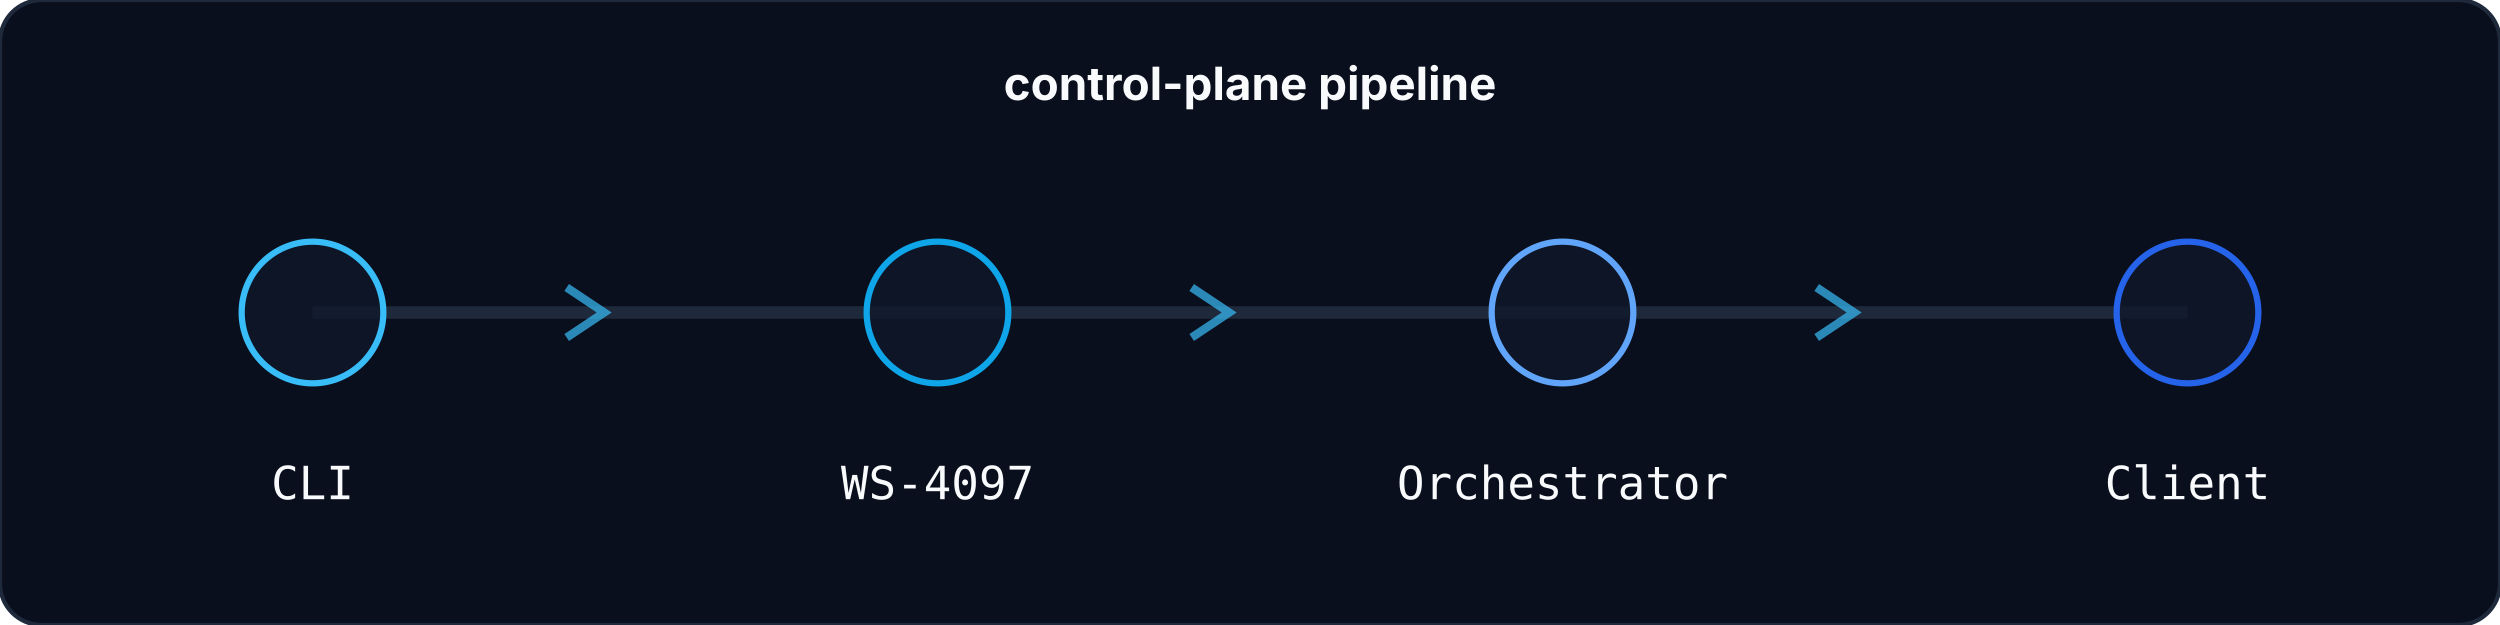
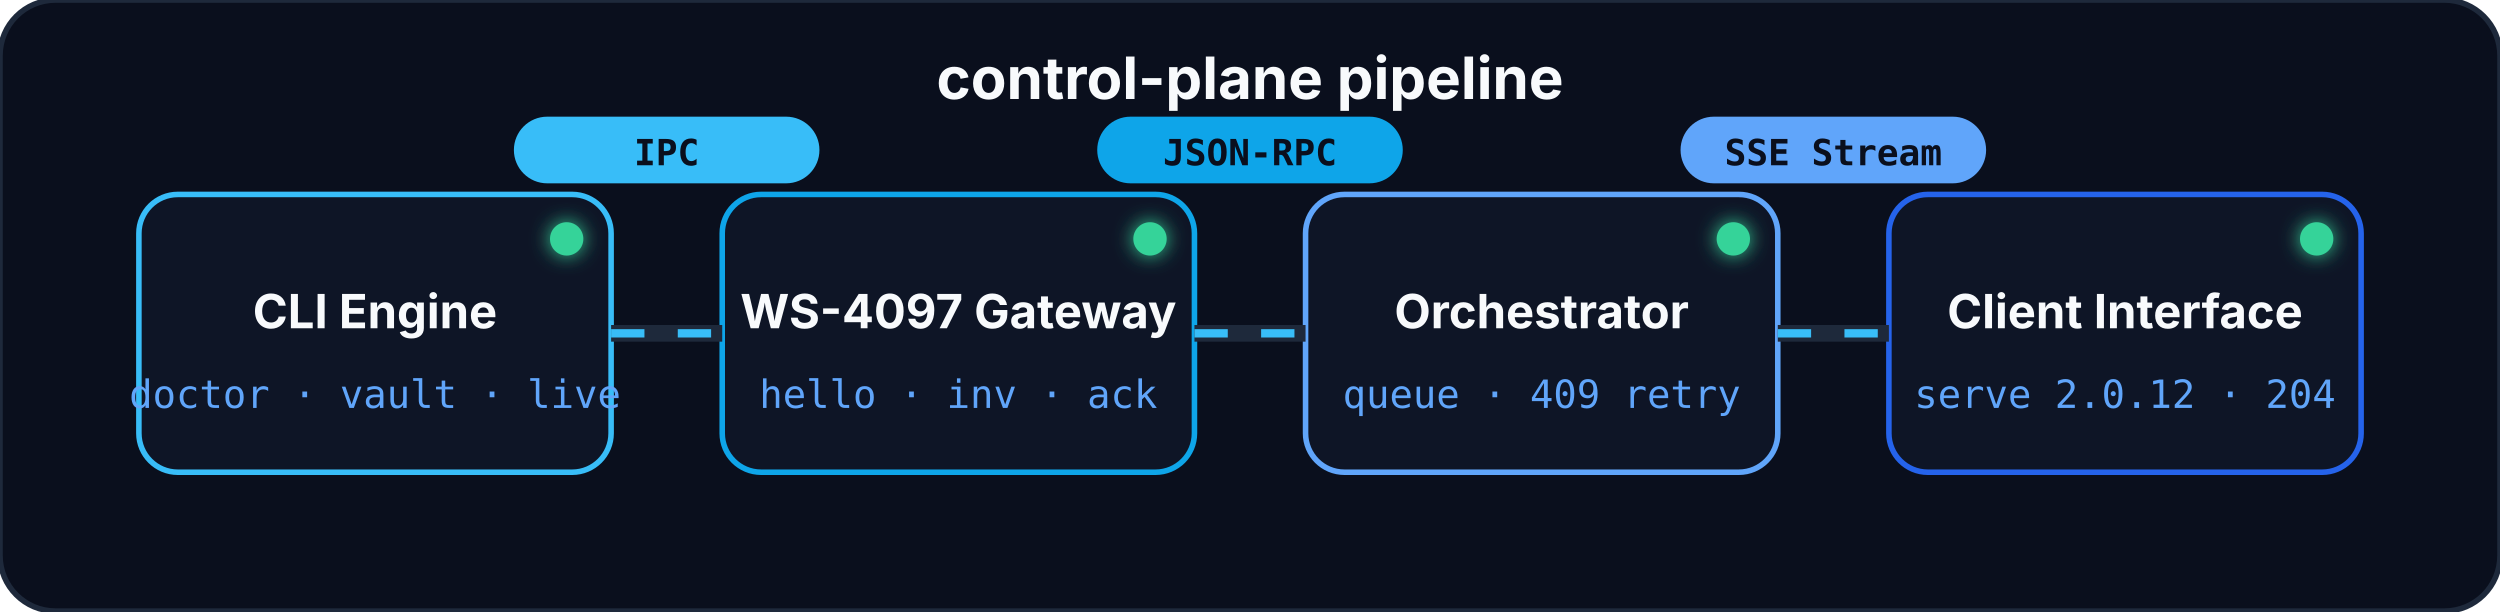
- <svg xmlns="http://www.w3.org/2000/svg" viewBox="0 0 1200 300">
+ <svg xmlns="http://www.w3.org/2000/svg" viewBox="0 0 900 220">
  <defs>
-     <filter id="af-glow" x="-60%" y="-60%" width="220%" height="220%">
-       <feGaussianBlur stdDeviation="4" result="b" />
+     <filter id="pfl-glow" x="-60%" y="-60%" width="220%" height="220%">
+       <feGaussianBlur stdDeviation="3.5" result="b" />
      <feMerge>
        <feMergeNode in="b" />
        <feMergeNode in="SourceGraphic" />
      </feMerge>
    </filter>
  </defs>
-   <rect width="1200" height="300" rx="20" fill="#0a0f1d" stroke="#1e293b" stroke-width="2" />
-   <text x="600" y="40" text-anchor="middle" dominant-baseline="central" font-family="system-ui, -apple-system, sans-serif" font-size="22" font-weight="700" fill="#f8fafc">control-plane pipeline</text>
-   <line x1="150" y1="150" x2="1050" y2="150" stroke="#1e293b" stroke-width="6" />
-   <g fill="none" stroke="#38bdf8" stroke-width="4" opacity="0.7">
-     <path d="M272,138 l18,12 l-18,12" />
-     <path d="M572,138 l18,12 l-18,12" />
-     <path d="M872,138 l18,12 l-18,12" />
+   <style>
+     .flow { stroke-dasharray: 12 12; animation: dashmove 1.1s linear infinite; }
+     @keyframes dashmove { to { stroke-dashoffset: -48; } }
+     .pulse-dot { animation: dotpulse 1.6s ease-in-out infinite; }
+     @keyframes dotpulse { 0%,100% { opacity: 1; } 50% { opacity: 0.35; } }
+   </style>
+   <rect width="900" height="220" rx="20" fill="#0a0f1d" stroke="#1e293b" stroke-width="2" />
+   <text x="450" y="28" text-anchor="middle" dominant-baseline="central" font-family="system-ui, -apple-system, sans-serif" font-size="21" font-weight="700" fill="#f8fafc">control-plane pipeline</text>
+   <g font-family="system-ui, -apple-system, sans-serif">
+     <rect x="50" y="70" width="170" height="100" rx="14" fill="rgba(15,23,42,0.75)" stroke="#38bdf8" stroke-width="2" />
+     <rect x="260" y="70" width="170" height="100" rx="14" fill="rgba(15,23,42,0.75)" stroke="#0ea5e9" stroke-width="2" />
+     <rect x="470" y="70" width="170" height="100" rx="14" fill="rgba(15,23,42,0.75)" stroke="#60a5fa" stroke-width="2" />
+     <rect x="680" y="70" width="170" height="100" rx="14" fill="rgba(15,23,42,0.75)" stroke="#2563eb" stroke-width="2" />
  </g>
-   <g font-family="ui-monospace, monospace" font-size="22" fill="#f8fafc" text-anchor="middle">
-     <circle cx="150" cy="150" r="34" fill="rgba(15,23,42,0.75)" stroke="#38bdf8" stroke-width="3" />
-     <text x="150" y="232" dominant-baseline="central">CLI</text>
-     <circle cx="450" cy="150" r="34" fill="rgba(15,23,42,0.75)" stroke="#0ea5e9" stroke-width="3" />
-     <text x="450" y="232" dominant-baseline="central">WS-4097</text>
-     <circle cx="750" cy="150" r="34" fill="rgba(15,23,42,0.75)" stroke="#60a5fa" stroke-width="3" />
-     <text x="750" y="232" dominant-baseline="central">Orchestrator</text>
-     <circle cx="1050" cy="150" r="34" fill="rgba(15,23,42,0.75)" stroke="#2563eb" stroke-width="3" />
-     <text x="1050" y="232" dominant-baseline="central">Client</text>
+   <g font-family="system-ui, -apple-system, sans-serif" font-size="17" font-weight="700" fill="#f8fafc" text-anchor="middle">
+     <text x="135" y="112" dominant-baseline="central">CLI Engine</text>
+     <text x="345" y="112" dominant-baseline="central">WS-4097 Gateway</text>
+     <text x="555" y="112" dominant-baseline="central">Orchestrator</text>
+     <text x="765" y="112" dominant-baseline="central">Client Interface</text>
  </g>
-   <circle cx="-50" cy="-50" r="9" fill="#38bdf8" filter="url(#af-glow)">
-     <animateMotion dur="2.4s" repeatCount="indefinite" path="M150,150 L1050,150" />
-   </circle>
-   <circle cx="-50" cy="-50" r="7" fill="#0ea5e9" filter="url(#af-glow)">
-     <animateMotion dur="2.4s" begin="0.8s" repeatCount="indefinite" path="M150,150 L1050,150" />
-   </circle>
-   <circle cx="-50" cy="-50" r="7" fill="#60a5fa" filter="url(#af-glow)">
-     <animateMotion dur="2.4s" begin="1.6s" repeatCount="indefinite" path="M150,150 L1050,150" />
-   </circle>
+   <g font-family="ui-monospace, monospace" font-size="14" fill="#60a5fa" text-anchor="middle">
+     <text x="135" y="142" dominant-baseline="central">doctor · vault · live</text>
+     <text x="345" y="142" dominant-baseline="central">hello · inv · ack</text>
+     <text x="555" y="142" dominant-baseline="central">queue · 409 retry</text>
+     <text x="765" y="142" dominant-baseline="central">serve 2.0.12 · 204</text>
+   </g>
+   <g>
+     <line x1="220" y1="120" x2="260" y2="120" stroke="#1e293b" stroke-width="6" />
+     <line x1="430" y1="120" x2="470" y2="120" stroke="#1e293b" stroke-width="6" />
+     <line x1="640" y1="120" x2="680" y2="120" stroke="#1e293b" stroke-width="6" />
+     <line class="flow" x1="220" y1="120" x2="260" y2="120" stroke="#38bdf8" stroke-width="3" />
+     <line class="flow" x1="430" y1="120" x2="470" y2="120" stroke="#38bdf8" stroke-width="3" />
+     <line class="flow" x1="640" y1="120" x2="680" y2="120" stroke="#38bdf8" stroke-width="3" />
+   </g>
+   <g font-family="ui-monospace, monospace" font-size="13" font-weight="700" fill="#0a0f1d" text-anchor="middle">
+     <rect x="185" y="42" width="110" height="24" rx="12" fill="#38bdf8" />
+     <text x="240" y="55" dominant-baseline="central">IPC</text>
+     <rect x="395" y="42" width="110" height="24" rx="12" fill="#0ea5e9" />
+     <text x="450" y="55" dominant-baseline="central">JSON-RPC</text>
+     <rect x="605" y="42" width="110" height="24" rx="12" fill="#60a5fa" />
+     <text x="660" y="55" dominant-baseline="central">SSE Stream</text>
+   </g>
+   <g fill="#34d399" filter="url(#pfl-glow)">
+     <circle class="pulse-dot" cx="204" cy="86" r="6" />
+     <circle class="pulse-dot" cx="414" cy="86" r="6" />
+     <circle class="pulse-dot" cx="624" cy="86" r="6" />
+     <circle class="pulse-dot" cx="834" cy="86" r="6" />
+   </g>
</svg>
